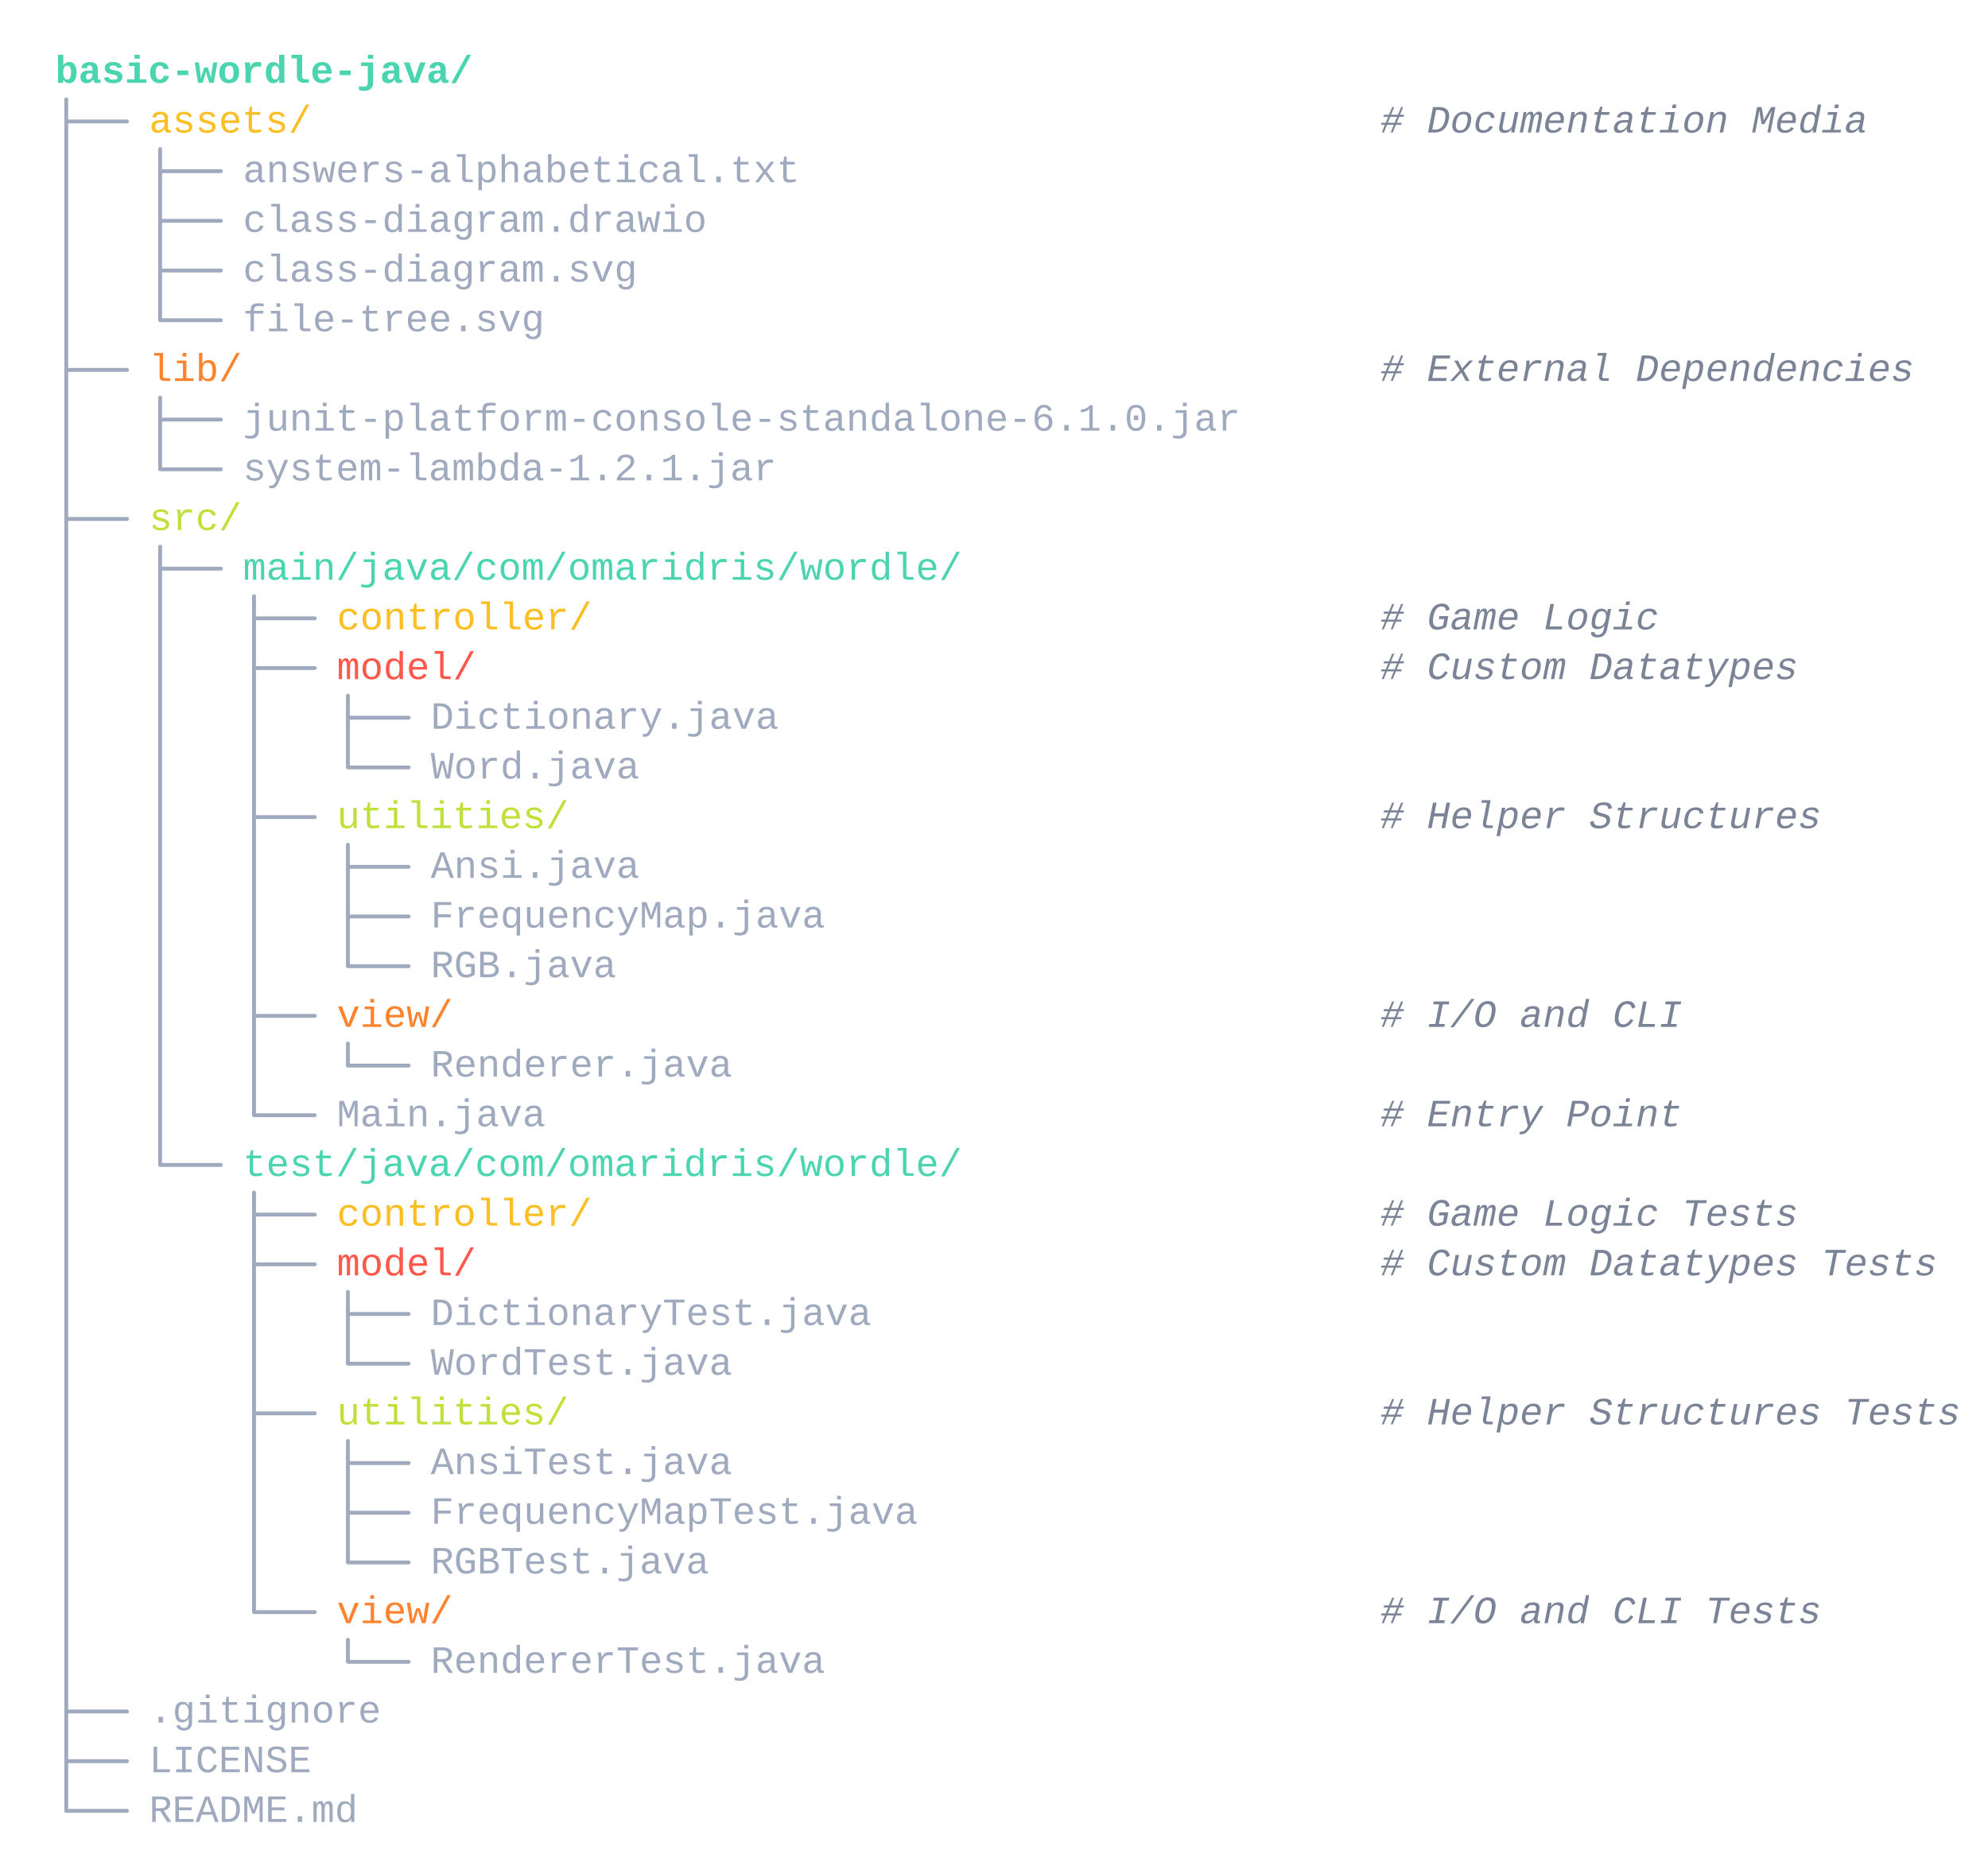
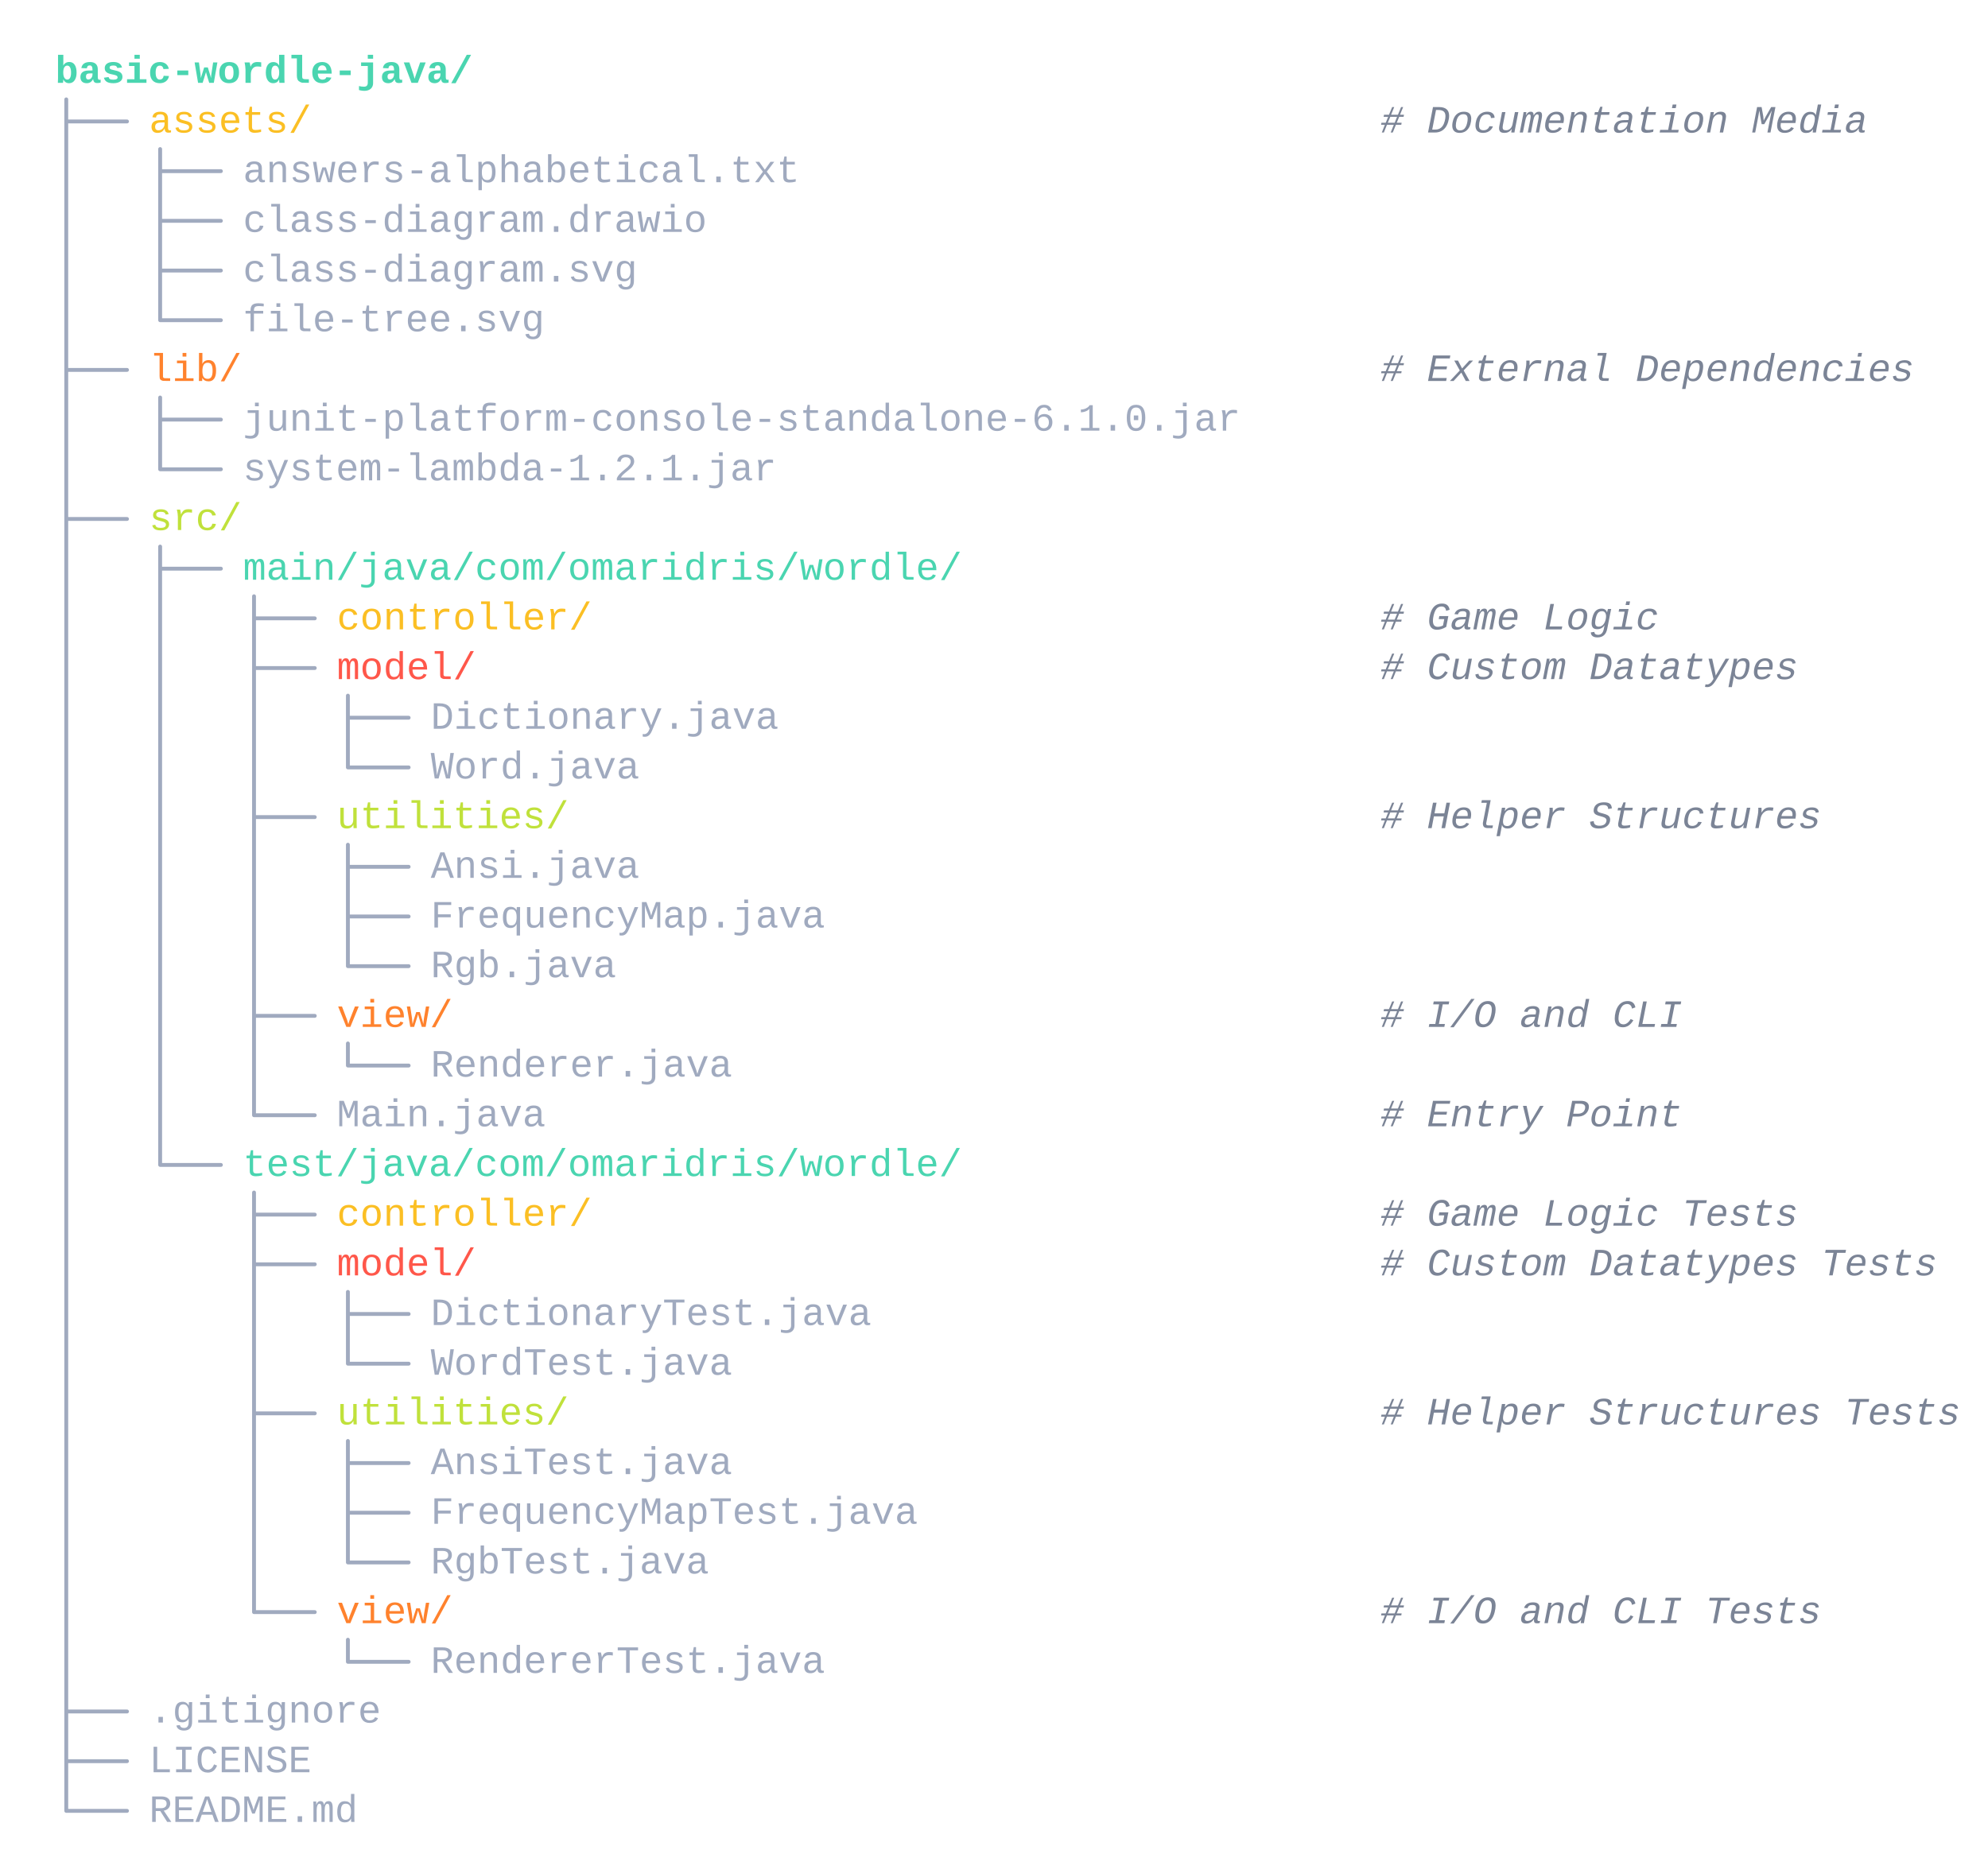
<svg xmlns="http://www.w3.org/2000/svg" viewBox="0 0 720 670" width="720" height="670">
  <style>
    
        /* Global Text Settings */
        .tree { font-family: Menlo, Monaco, 'Courier New', monospace; font-size: 14px; fill: #A0AABF; }
        
        /* Structural Elements */
        .comment { fill: #7B8496; font-style: italic; }
        
        /* Added Files */
        .new { fill: rgb(45, 205, 115); font-weight: bold; }
        
        /* Color Palette */
        .cyan {fill: #4AD5B0; }
        .yellow { fill: #FBBF24; }
        .green { fill: #C0E13B; }
        .red { fill: #FF574A; }
        .orange { fill: #FF822D; }
        .repo { font-weight: bold; }

    </style>
  <rect width="100%" height="100%" fill="transparent" />
  <g stroke="#A0AABF" stroke-width="1.4" fill="none" stroke-linecap="round">
    <path d="M 24 36 V 656 M 24 44 H 46 M 24 134 H 46 M 24 188 H 46 M 24 620 H 46 M 24 638 H 46 M 24 656 H 46" />
    <path d="M 58 54 V 116 M 58 62 H 80 M 58 80 H 80 M 58 98 H 80 M 58 116 H 80" />
    <path d="M 58 144 V 170 M 58 152 H 80 M 58 170 H 80" />
    <path d="M 58 198 V 422 M 58 206 H 80 M 58 422 H 80" />
    <path d="M 92 216 V 404 M 92 224 H 114 M 92 242 H 114 M 92 296 H 114 M 92 368 H 114 M 92 404 H 114" />
    <path d="M 92 432 V 584 M 92 440 H 114 M 92 458 H 114 M 92 512 H 114 M 92 584 H 114" />
    <path d="M 126 252 V 278 M 126 260 H 148 M 126 278 H 148" />
    <path d="M 126 306 V 350 M 126 314 H 148 M 126 332 H 148 M 126 350 H 148" />
    <path d="M 126 378 V 386 M 126 386 H 148" />
    <path d="M 126 468 V 494 M 126 476 H 148 M 126 494 H 148" />
    <path d="M 126 522 V 566 M 126 530 H 148 M 126 548 H 148 M 126 566 H 148" />
    <path d="M 126 594 V 602 M 126 602 H 148" />
  </g>
  <text x="20" y="30" class="tree">
    <tspan x="20" dy="0" class="cyan repo">basic-wordle-java/</tspan>
    <tspan x="54" dy="18">
      <tspan class="yellow">assets/</tspan>
      <tspan class="comment" x="500"># Documentation Media</tspan>
    </tspan>
    <tspan x="88" dy="18">answers-alphabetical.txt</tspan>
    <tspan x="88" dy="18">class-diagram.drawio</tspan>
    <tspan x="88" dy="18">class-diagram.svg</tspan>
    <tspan x="88" dy="18">file-tree.svg</tspan>
    <tspan x="54" dy="18">
      <tspan class="orange">lib/</tspan>
      <tspan class="comment" x="500"># External Dependencies</tspan>
    </tspan>
    <tspan x="88" dy="18">junit-platform-console-standalone-6.1.0.jar</tspan>
    <tspan x="88" dy="18">system-lambda-1.2.1.jar</tspan>
    <tspan x="54" dy="18">
      <tspan class="green">src/</tspan>
    </tspan>
    <tspan x="88" dy="18">
      <tspan class="cyan">main/java/com/omaridris/wordle/</tspan>
    </tspan>
    <tspan x="122" dy="18">
      <tspan class="yellow">controller/</tspan>
      <tspan class="comment" x="500"># Game Logic</tspan>
    </tspan>
    <tspan x="122" dy="18">
      <tspan class="red">model/</tspan>
      <tspan class="comment" x="500"># Custom Datatypes</tspan>
    </tspan>
    <tspan x="156" dy="18">Dictionary.java</tspan>
    <tspan x="156" dy="18">Word.java</tspan>
    <tspan x="122" dy="18">
      <tspan class="green">utilities/</tspan>
      <tspan class="comment" x="500"># Helper Structures</tspan>
    </tspan>
    <tspan x="156" dy="18">Ansi.java</tspan>
    <tspan x="156" dy="18">FrequencyMap.java</tspan>
-     <tspan x="156" dy="18">RGB.java</tspan>
+     <tspan x="156" dy="18">Rgb.java</tspan>
    <tspan x="122" dy="18">
      <tspan class="orange">view/</tspan>
      <tspan class="comment" x="500"># I/O and CLI</tspan>
    </tspan>
    <tspan x="156" dy="18">Renderer.java</tspan>
    <tspan x="122" dy="18">Main.java<tspan class="comment" x="500"># Entry Point</tspan>
    </tspan>
    <tspan x="88" dy="18">
      <tspan class="cyan">test/java/com/omaridris/wordle/</tspan>
    </tspan>
    <tspan x="122" dy="18">
      <tspan class="yellow">controller/</tspan>
      <tspan class="comment" x="500"># Game Logic Tests</tspan>
    </tspan>
    <tspan x="122" dy="18">
      <tspan class="red">model/</tspan>
      <tspan class="comment" x="500"># Custom Datatypes Tests</tspan>
    </tspan>
    <tspan x="156" dy="18">DictionaryTest.java</tspan>
    <tspan x="156" dy="18">WordTest.java</tspan>
    <tspan x="122" dy="18">
      <tspan class="green">utilities/</tspan>
      <tspan class="comment" x="500"># Helper Structures Tests</tspan>
    </tspan>
    <tspan x="156" dy="18">AnsiTest.java</tspan>
    <tspan x="156" dy="18">FrequencyMapTest.java</tspan>
-     <tspan x="156" dy="18">RGBTest.java</tspan>
+     <tspan x="156" dy="18">RgbTest.java</tspan>
    <tspan x="122" dy="18">
      <tspan class="orange">view/</tspan>
      <tspan class="comment" x="500"># I/O and CLI Tests</tspan>
    </tspan>
    <tspan x="156" dy="18">RendererTest.java</tspan>
    <tspan x="54" dy="18">.gitignore</tspan>
    <tspan x="54" dy="18">LICENSE</tspan>
    <tspan x="54" dy="18">README.md</tspan>
  </text>
</svg>
